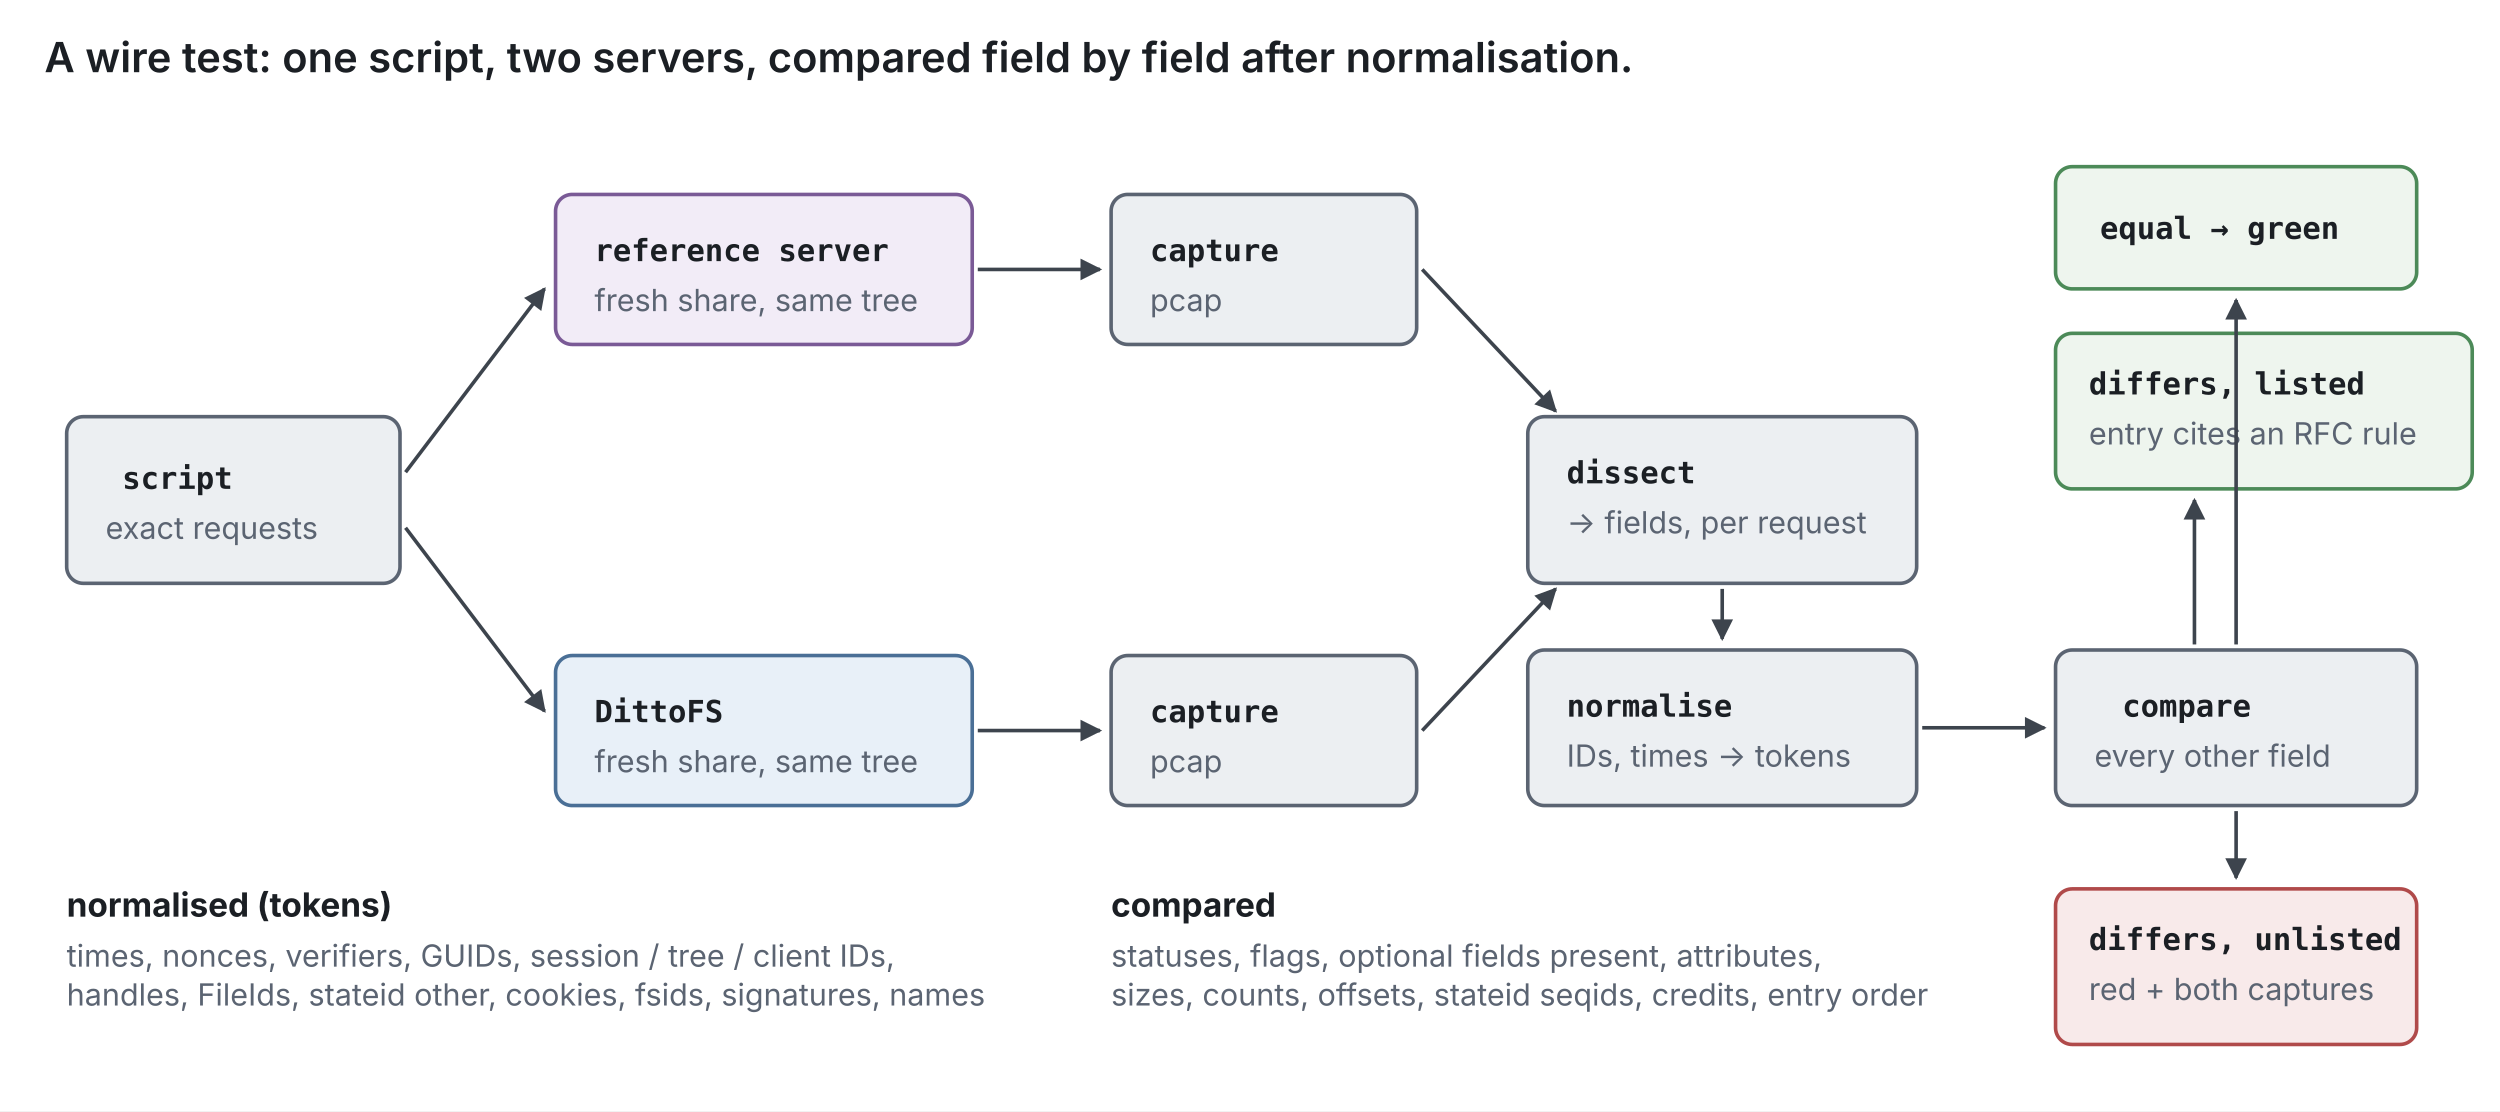
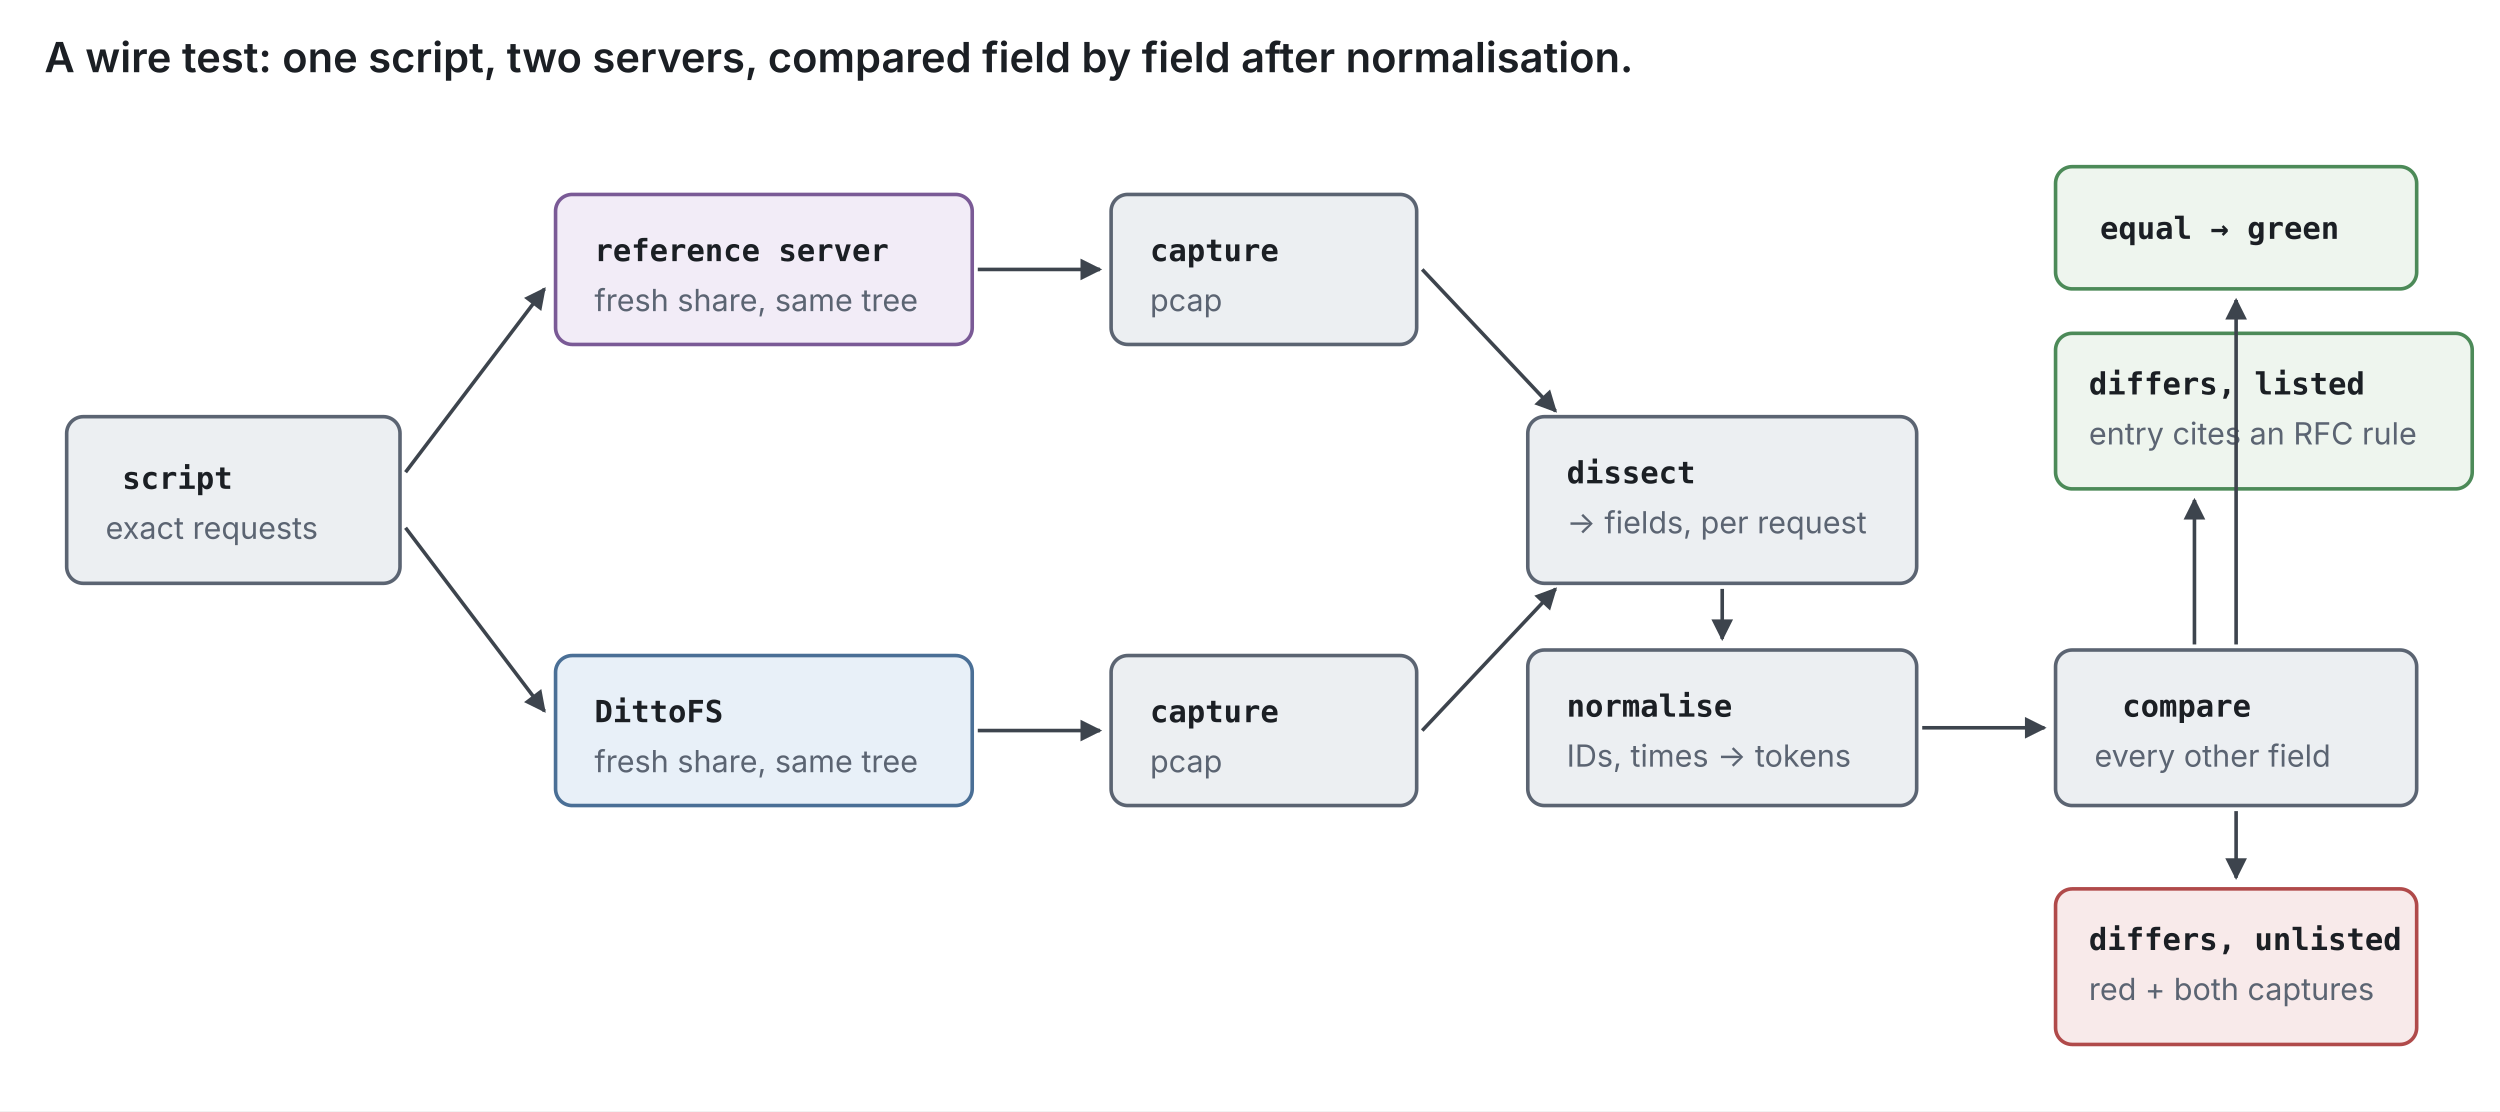
<svg xmlns="http://www.w3.org/2000/svg" viewBox="0 0 900 400" width="900" height="400" font-family="system-ui,-apple-system,Segoe UI,sans-serif">
  <defs>
    <marker id="a" viewBox="0 0 10 10" refX="9" refY="5" markerWidth="6" markerHeight="6" orient="auto-start-reverse">
      <path d="M0,0 L10,5 L0,10 z" fill="#3d444d" />
    </marker>
    <style>
      .t{font-size:15px;font-weight:600;fill:#1b1f24}.h{font-size:12px;font-weight:700;fill:#1b1f24}
      .l{font-size:12px;fill:#3d444d}.s{font-size:11px;fill:#5b6472}
      .m{font-family:ui-monospace,SFMono-Regular,Menlo,monospace;font-size:11px;font-weight:600;fill:#1b1f24}
      .bx{fill:#eceff2;stroke:#5b6472;stroke-width:1.3}
      .ref{fill:#f2ecf7;stroke:#7a5a96;stroke-width:1.3}
      .us{fill:#e8f0f8;stroke:#4a6f96;stroke-width:1.3}
      .ok{fill:#eef5ee;stroke:#4c8a58;stroke-width:1.3}
      .bad{fill:#f8eaea;stroke:#b04a4a;stroke-width:1.3}
      .ln{stroke:#3d444d;stroke-width:1.3;fill:none;marker-end:url(#a)}
    </style>
  </defs>
  <rect width="900" height="400" fill="#ffffff" />
  <text x="16" y="26" class="t">A wire test: one script, two servers, compared field by field after normalisation.</text>
  <rect x="24" y="150" width="120" height="60" rx="6" class="bx" />
  <text x="44" y="176" class="m">script</text>
  <text x="38" y="194" class="s">exact requests</text>
  <rect x="200" y="70" width="150" height="54" rx="6" class="ref" />
  <text x="214" y="94" class="m">reference server</text>
  <text x="214" y="112" class="s">fresh share, same tree</text>
  <rect x="200" y="236" width="150" height="54" rx="6" class="us" />
  <text x="214" y="260" class="m">DittoFS</text>
  <text x="214" y="278" class="s">fresh share, same tree</text>
  <path d="M146,170 L196,104" class="ln" />
  <path d="M146,190 L196,256" class="ln" />
  <rect x="400" y="70" width="110" height="54" rx="6" class="bx" />
  <text x="414" y="94" class="m">capture</text>
  <text x="414" y="112" class="s">pcap</text>
  <rect x="400" y="236" width="110" height="54" rx="6" class="bx" />
  <text x="414" y="260" class="m">capture</text>
  <text x="414" y="278" class="s">pcap</text>
  <path d="M352,97 L396,97" class="ln" />
  <path d="M352,263 L396,263" class="ln" />
  <rect x="550" y="150" width="140" height="60" rx="6" class="bx" />
  <text x="564" y="174" class="m">dissect</text>
  <text x="564" y="192" class="s">→ fields, per request</text>
  <path d="M512,97 L560,148" class="ln" />
  <path d="M512,263 L560,212" class="ln" />
  <rect x="550" y="234" width="140" height="56" rx="6" class="bx" />
  <text x="564" y="258" class="m">normalise</text>
  <text x="564" y="276" class="s">IDs, times → tokens</text>
  <path d="M620,212 L620,230" class="ln" />
  <rect x="740" y="234" width="130" height="56" rx="6" class="bx" />
  <text x="764" y="258" class="m">compare</text>
  <text x="754" y="276" class="s">every other field</text>
  <path d="M692,262 L736,262" class="ln" />
  <rect x="740" y="60" width="130" height="44" rx="6" class="ok" />
  <text x="756" y="86" class="m">equal → green</text>
  <rect x="740" y="120" width="150" height="56" rx="6" class="ok" />
  <text x="752" y="142" class="m">differs, listed</text>
  <text x="752" y="160" class="s">entry cites an RFC rule</text>
  <rect x="740" y="320" width="130" height="56" rx="6" class="bad" />
  <text x="752" y="342" class="m">differs, unlisted</text>
  <text x="752" y="360" class="s">red + both captures</text>
  <path d="M805,232 L805,108" class="ln" />
  <path d="M790,232 L790,180" class="ln" />
  <path d="M805,292 L805,316" class="ln" />
-   <text x="24" y="330" class="h">normalised (tokens)</text>
-   <text x="24" y="348" class="s">times, nonces, verifiers, GUIDs, session / tree / client IDs,</text>
-   <text x="24" y="362" class="s">handles, FileIds, stateid other, cookies, fsids, signatures, names</text>
-   <text x="400" y="330" class="h">compared</text>
-   <text x="400" y="348" class="s">statuses, flags, optional fields present, attributes,</text>
-   <text x="400" y="362" class="s">sizes, counts, offsets, stateid seqids, credits, entry order</text>
</svg>
